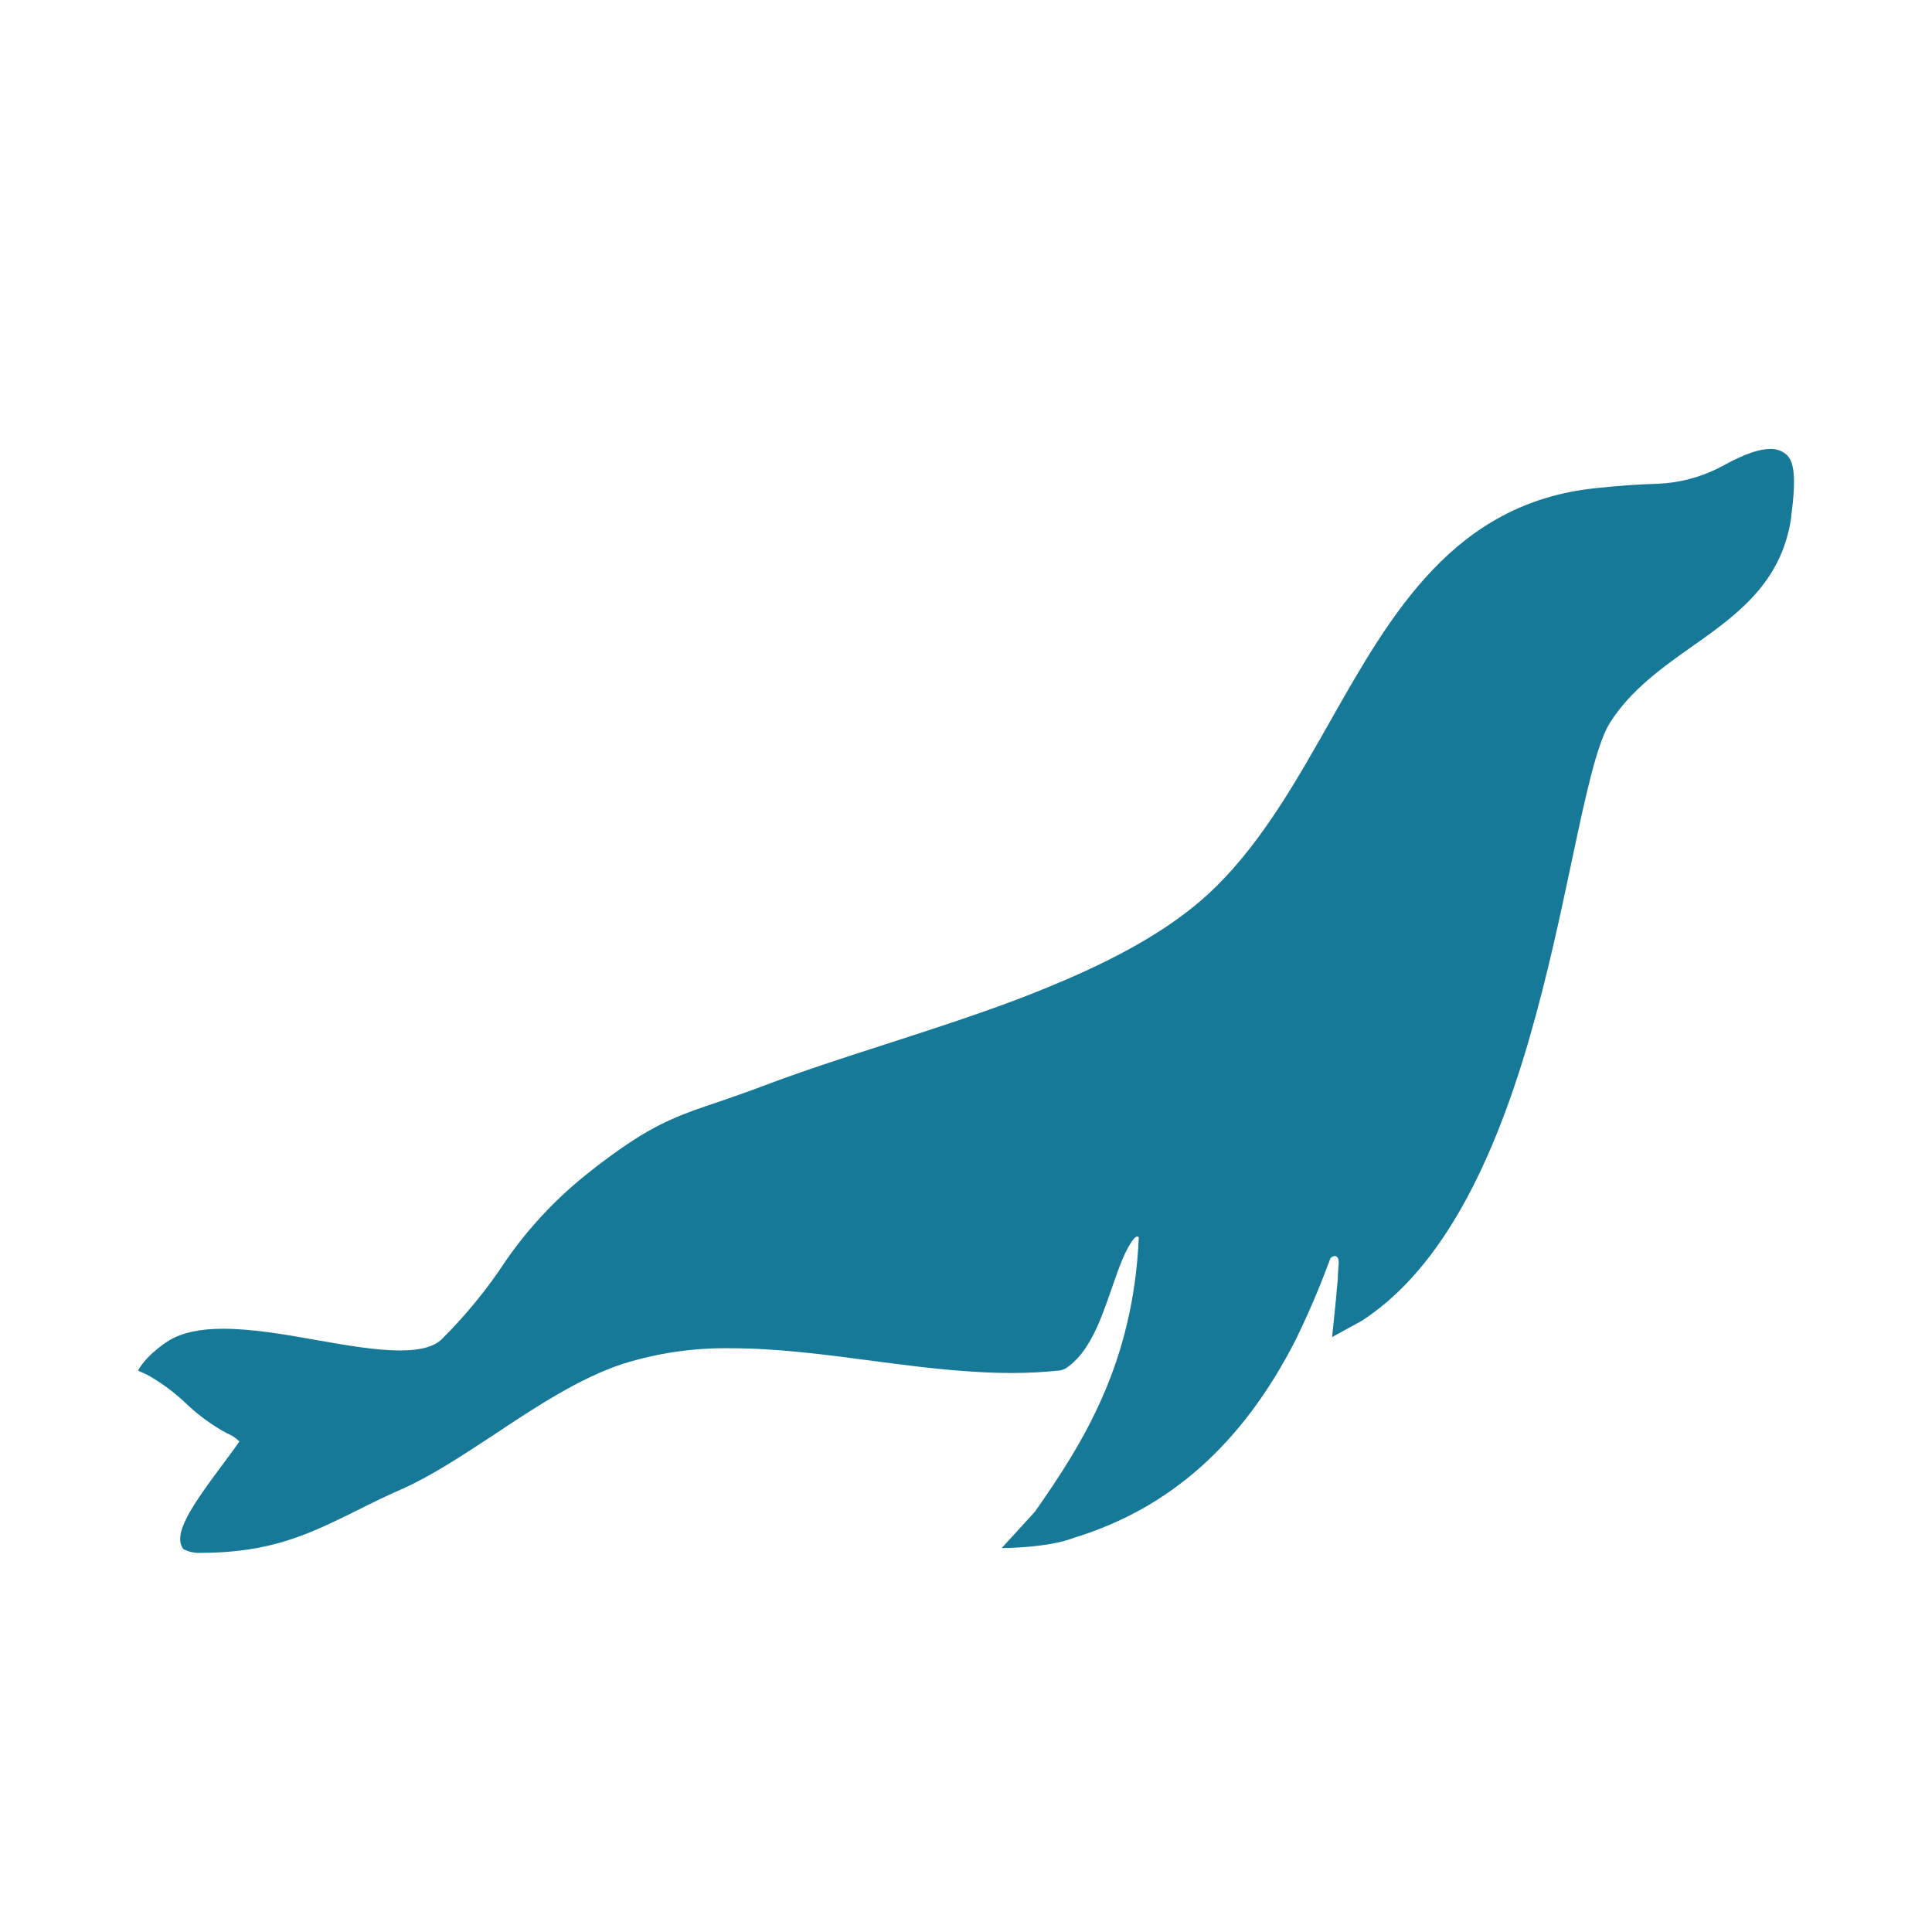
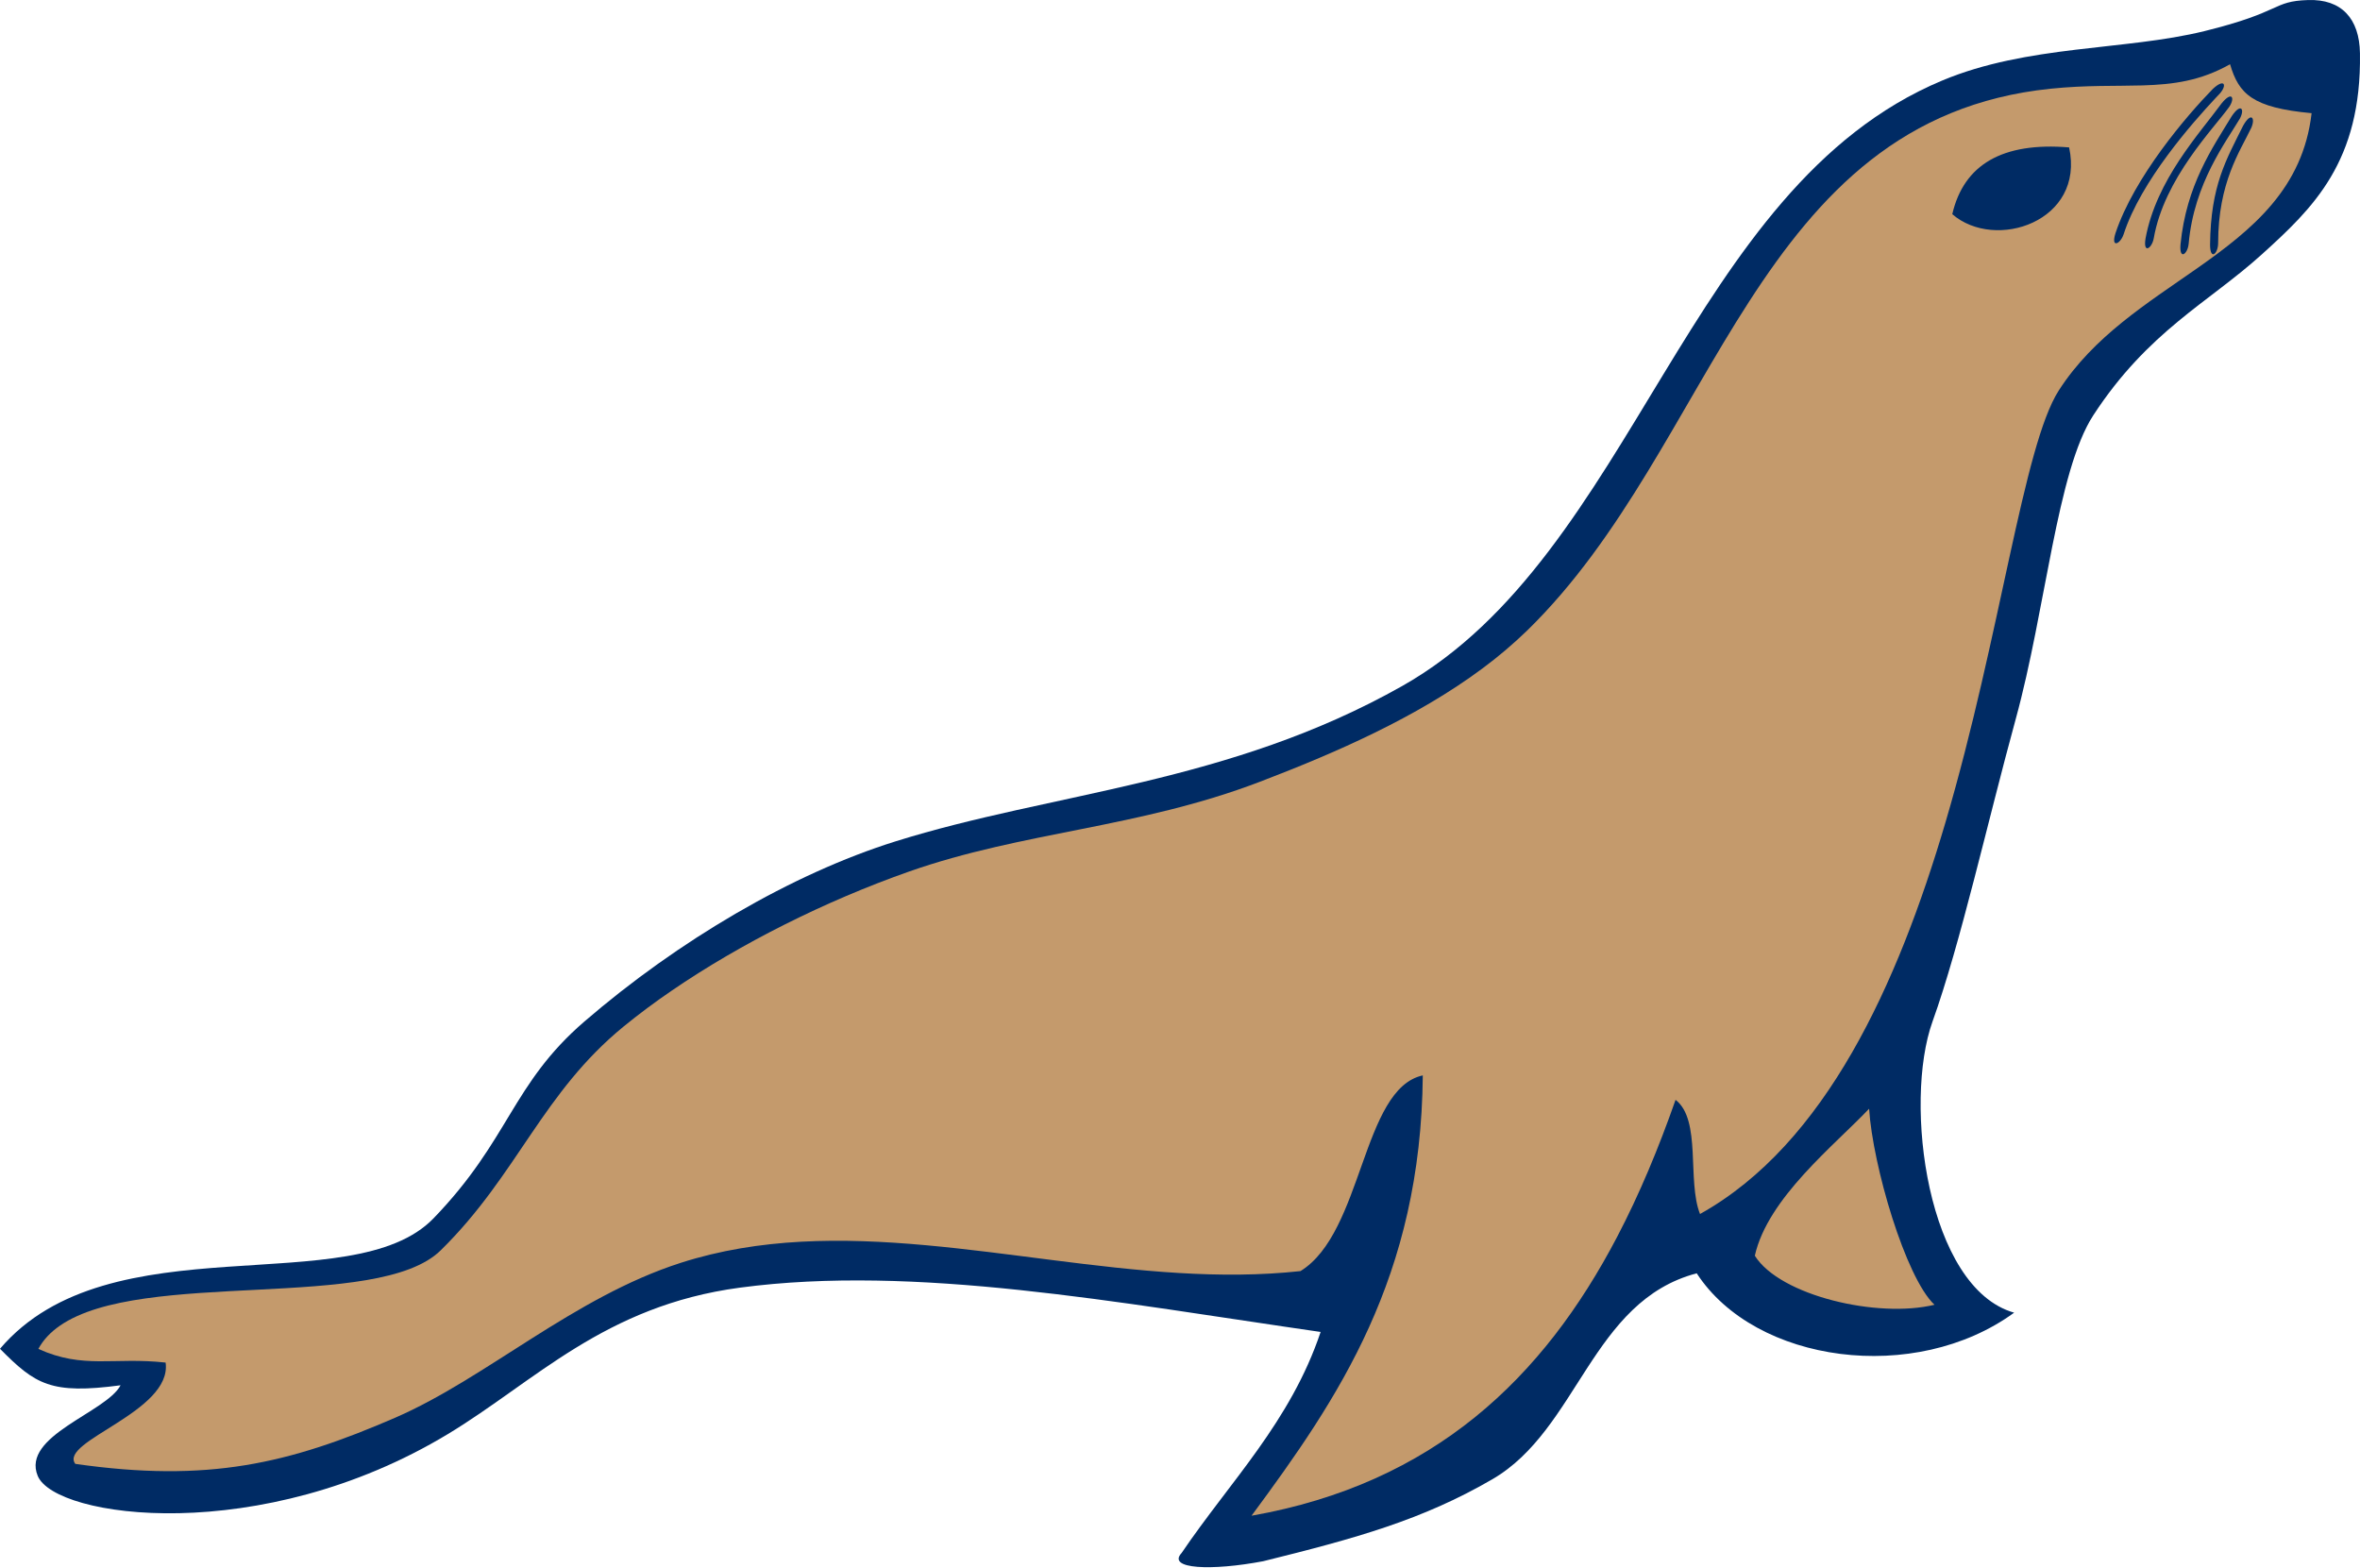
- <svg xmlns="http://www.w3.org/2000/svg" width="200" height="200" class="icon" viewBox="0 0 1024 1024">
-   <path fill="#157997" d="M946.761 240.884a12.34 12.34 0 0 0-8.484-2.926c-8.485 0-19.456 5.852-25.357 9.021l-2.291 1.22a78.9 78.9 0 0 1-31.696 8.191c-11.215.341-20.919 1.024-33.548 2.39-74.8 7.85-108.154 66.608-140.288 123.367-17.554 30.964-35.596 63.05-60.367 87.576a164 164 0 0 1-16.335 14.141c-25.6 19.554-57.832 33.5-82.896 43.398-24.088 9.412-50.42 17.896-75.873 26.137-23.308 7.51-45.3 14.628-65.536 22.333-9.119 3.413-16.872 6.095-23.698 8.436-18.432 6.144-31.696 10.825-51.2 24.527a331 331 0 0 0-20.285 15.311c-15.41 12.63-29.062 27.307-40.521 43.788-9.9 15.116-21.31 29.16-34.085 41.838-4.096 4.145-11.362 6.144-22.235 6.144-12.776 0-28.234-2.682-44.618-5.559-16.871-3.072-34.328-5.949-49.25-5.949-12.19 0-21.454 2-28.427 6.095 0 0-11.703 7.022-16.628 16.092l4.876 2.194a100.5 100.5 0 0 1 20.675 15.311 101.2 101.2 0 0 0 21.553 15.702 19.3 19.3 0 0 1 6.631 4.34c-2.048 3.072-5.022 7.021-8.143 11.215-17.261 23.162-27.355 37.79-21.601 45.787 2.78 1.463 5.851 2.194 8.972 2.048 37.644 0 57.88-9.996 83.48-22.674 7.412-3.706 14.97-7.46 23.894-11.362 15.018-6.68 31.11-17.261 48.176-28.477 22.382-14.92 45.739-30.232 68.413-37.644a181.3 181.3 0 0 1 57.54-8.29c23.941 0 49.151 3.268 73.435 6.486 18.09 2.39 36.864 4.876 55.296 5.949 7.119.488 13.75.683 20.187.683 8.582 0 17.213-.488 25.747-1.414l2.096-.732c12.873-8.094 18.92-25.551 24.771-42.423 3.804-10.825 6.973-20.577 11.996-26.819a8 8 0 0 1 .975-.78 1.17 1.17 0 0 1 1.463.244v.487c-3.023 65.927-28.916 107.764-55.101 145.018l-17.554 19.213s24.527 0 38.473-5.51c50.858-15.604 89.234-49.884 117.223-104.644a452 452 0 0 0 18.432-43.203c.488-1.219 4.877-3.51 4.486 2.829-.195 1.901-.292 3.998-.438 6.144 0 1.316 0 2.633-.244 3.9-.732 9.265-2.828 28.673-2.828 28.673l15.701-8.631c37.888-24.528 67.096-73.972 89.234-150.967 9.216-32.086 15.994-63.878 21.943-91.965 7.12-33.743 13.263-62.61 20.285-73.874 11.02-17.555 27.892-29.453 44.178-41.01 2.243-1.56 4.486-3.071 6.68-4.73 20.48-14.774 40.863-31.743 45.35-63.487v-.732c3.266-23.649.487-29.696-2.634-32.426" />
+ <svg xmlns="http://www.w3.org/2000/svg" viewBox="0 0 256 170">
+   <path fill="#002b64" d="M250.383.004c-3.957.127-2.706 1.267-11.255 3.37c-8.632 2.125-19.178 1.474-28.474 5.372c-27.75 11.639-33.319 51.417-58.547 65.666c-18.858 10.652-37.883 11.501-54.988 16.861c-11.241 3.525-23.538 10.754-33.723 19.53c-7.905 6.816-8.111 12.808-16.371 21.355c-8.836 9.143-35.115.155-47.025 14.148c3.837 3.879 5.519 4.966 13.08 3.96c-1.566 2.966-10.793 5.466-8.987 9.831c1.9 4.593 24.21 7.706 44.489-4.538c9.444-5.702 16.967-13.92 31.676-15.882c19.034-2.537 40.96 1.627 62.996 4.805c-3.268 9.742-9.827 16.22-15.082 23.979c-1.627 1.753 3.268 1.949 8.853.89c10.047-2.484 17.287-4.485 24.87-8.898c9.314-5.423 10.726-19.325 22.155-22.333c6.368 9.787 23.687 12.1 34.434 4.27c-9.43-2.669-12.036-22.741-8.853-31.586c3.015-8.373 5.994-21.766 9.031-32.833c3.26-11.886 4.463-26.867 8.408-32.922c5.937-9.109 12.496-12.237 18.19-17.374s10.907-10.136 10.736-21.89C255.94 2 253.983-.11 250.383.005" />
+   <path fill="#c49a6c" d="M241.905 6.968c.949 3.232 2.432 4.716 8.845 5.309c-.937 8.13-6.36 12.578-12.441 16.844c-5.352 3.753-11.214 7.367-14.981 13.23c-3.86 6.005-6.31 26.559-12.294 46.857c-5.173 17.539-12.984 34.88-26.625 42.479c-1.425-3.587.182-10.208-2.653-12.384c-1.834 5.231-3.907 10.222-6.336 14.86c-8.004 15.3-19.855 26.754-39.66 30.252c9.397-12.716 18.382-25.847 18.577-47.763c-6.613 1.43-6.473 17.052-13.268 21.228c-4.356.474-8.77.471-13.21.204c-18.24-1.093-36.952-6.575-54.015-1.1c-11.618 3.729-21.12 12.525-30.958 16.792c-11.563 5.015-20.32 7.077-34.718 5.015c-1.829-2.463 10.538-5.64 9.798-10.988c-5.635-.623-8.907.742-13.806-1.483c.541-.997 1.336-1.827 2.337-2.518c8.978-6.215 34.48-1.468 41.304-8.17c4.213-4.133 6.977-8.46 9.839-12.665c2.775-4.081 5.643-8.048 10.014-11.624a76 76 0 0 1 5.23-3.898c7.448-5.097 16.662-9.72 25.73-12.907c12.351-4.342 24.868-4.7 38.034-9.73c8.133-3.109 16.978-6.948 24.187-12.32a48 48 0 0 0 4.829-4.099c20.586-20.068 24.667-55.468 56.785-58.767c3.884-.398 7.063-.27 9.958-.357c3.335-.1 6.288-.487 9.498-2.297m-39.154 113.3c.383 6.134 3.945 18.306 7.089 21.264c-6.158 1.497-16.765-.977-19.486-5.32c1.398-6.271 8.674-12.004 12.397-15.945" />
+   <path fill="#002b64" d="M244.219 13.837c-1.238 2.597-3.608 5.944-3.608 12.554c-.01 1.135-.862 1.912-.876.163c.064-6.46 1.774-9.253 3.59-12.923c.844-1.504 1.353-.884.894.206m-1.247-.978c-1.46 2.478-4.976 6.996-5.558 13.581c-.107 1.13-1.025 1.828-.886.083c.634-6.428 3.444-10.451 5.577-13.949c.967-1.422 1.422-.76.867.285m-1.136-1.296c-1.664 2.345-7.076 7.772-8.208 14.286c-.204 1.114-1.177 1.736-.89.009c1.17-6.354 5.836-11.348 8.255-14.65c1.084-1.34 1.48-.64.843.355m-1.014-1.446l-.548.583c-2.42 2.594-8.042 8.922-9.915 14.715c-.36 1.075-1.411 1.554-.884-.117c2.052-6.126 7.703-12.724 10.562-15.653c1.263-1.172 1.556-.424.785.472m-29.05 13.115c1.254-5.386 5.443-7.84 12.674-7.242c1.745 8.04-8.02 11.283-12.674 7.242" />
</svg>
